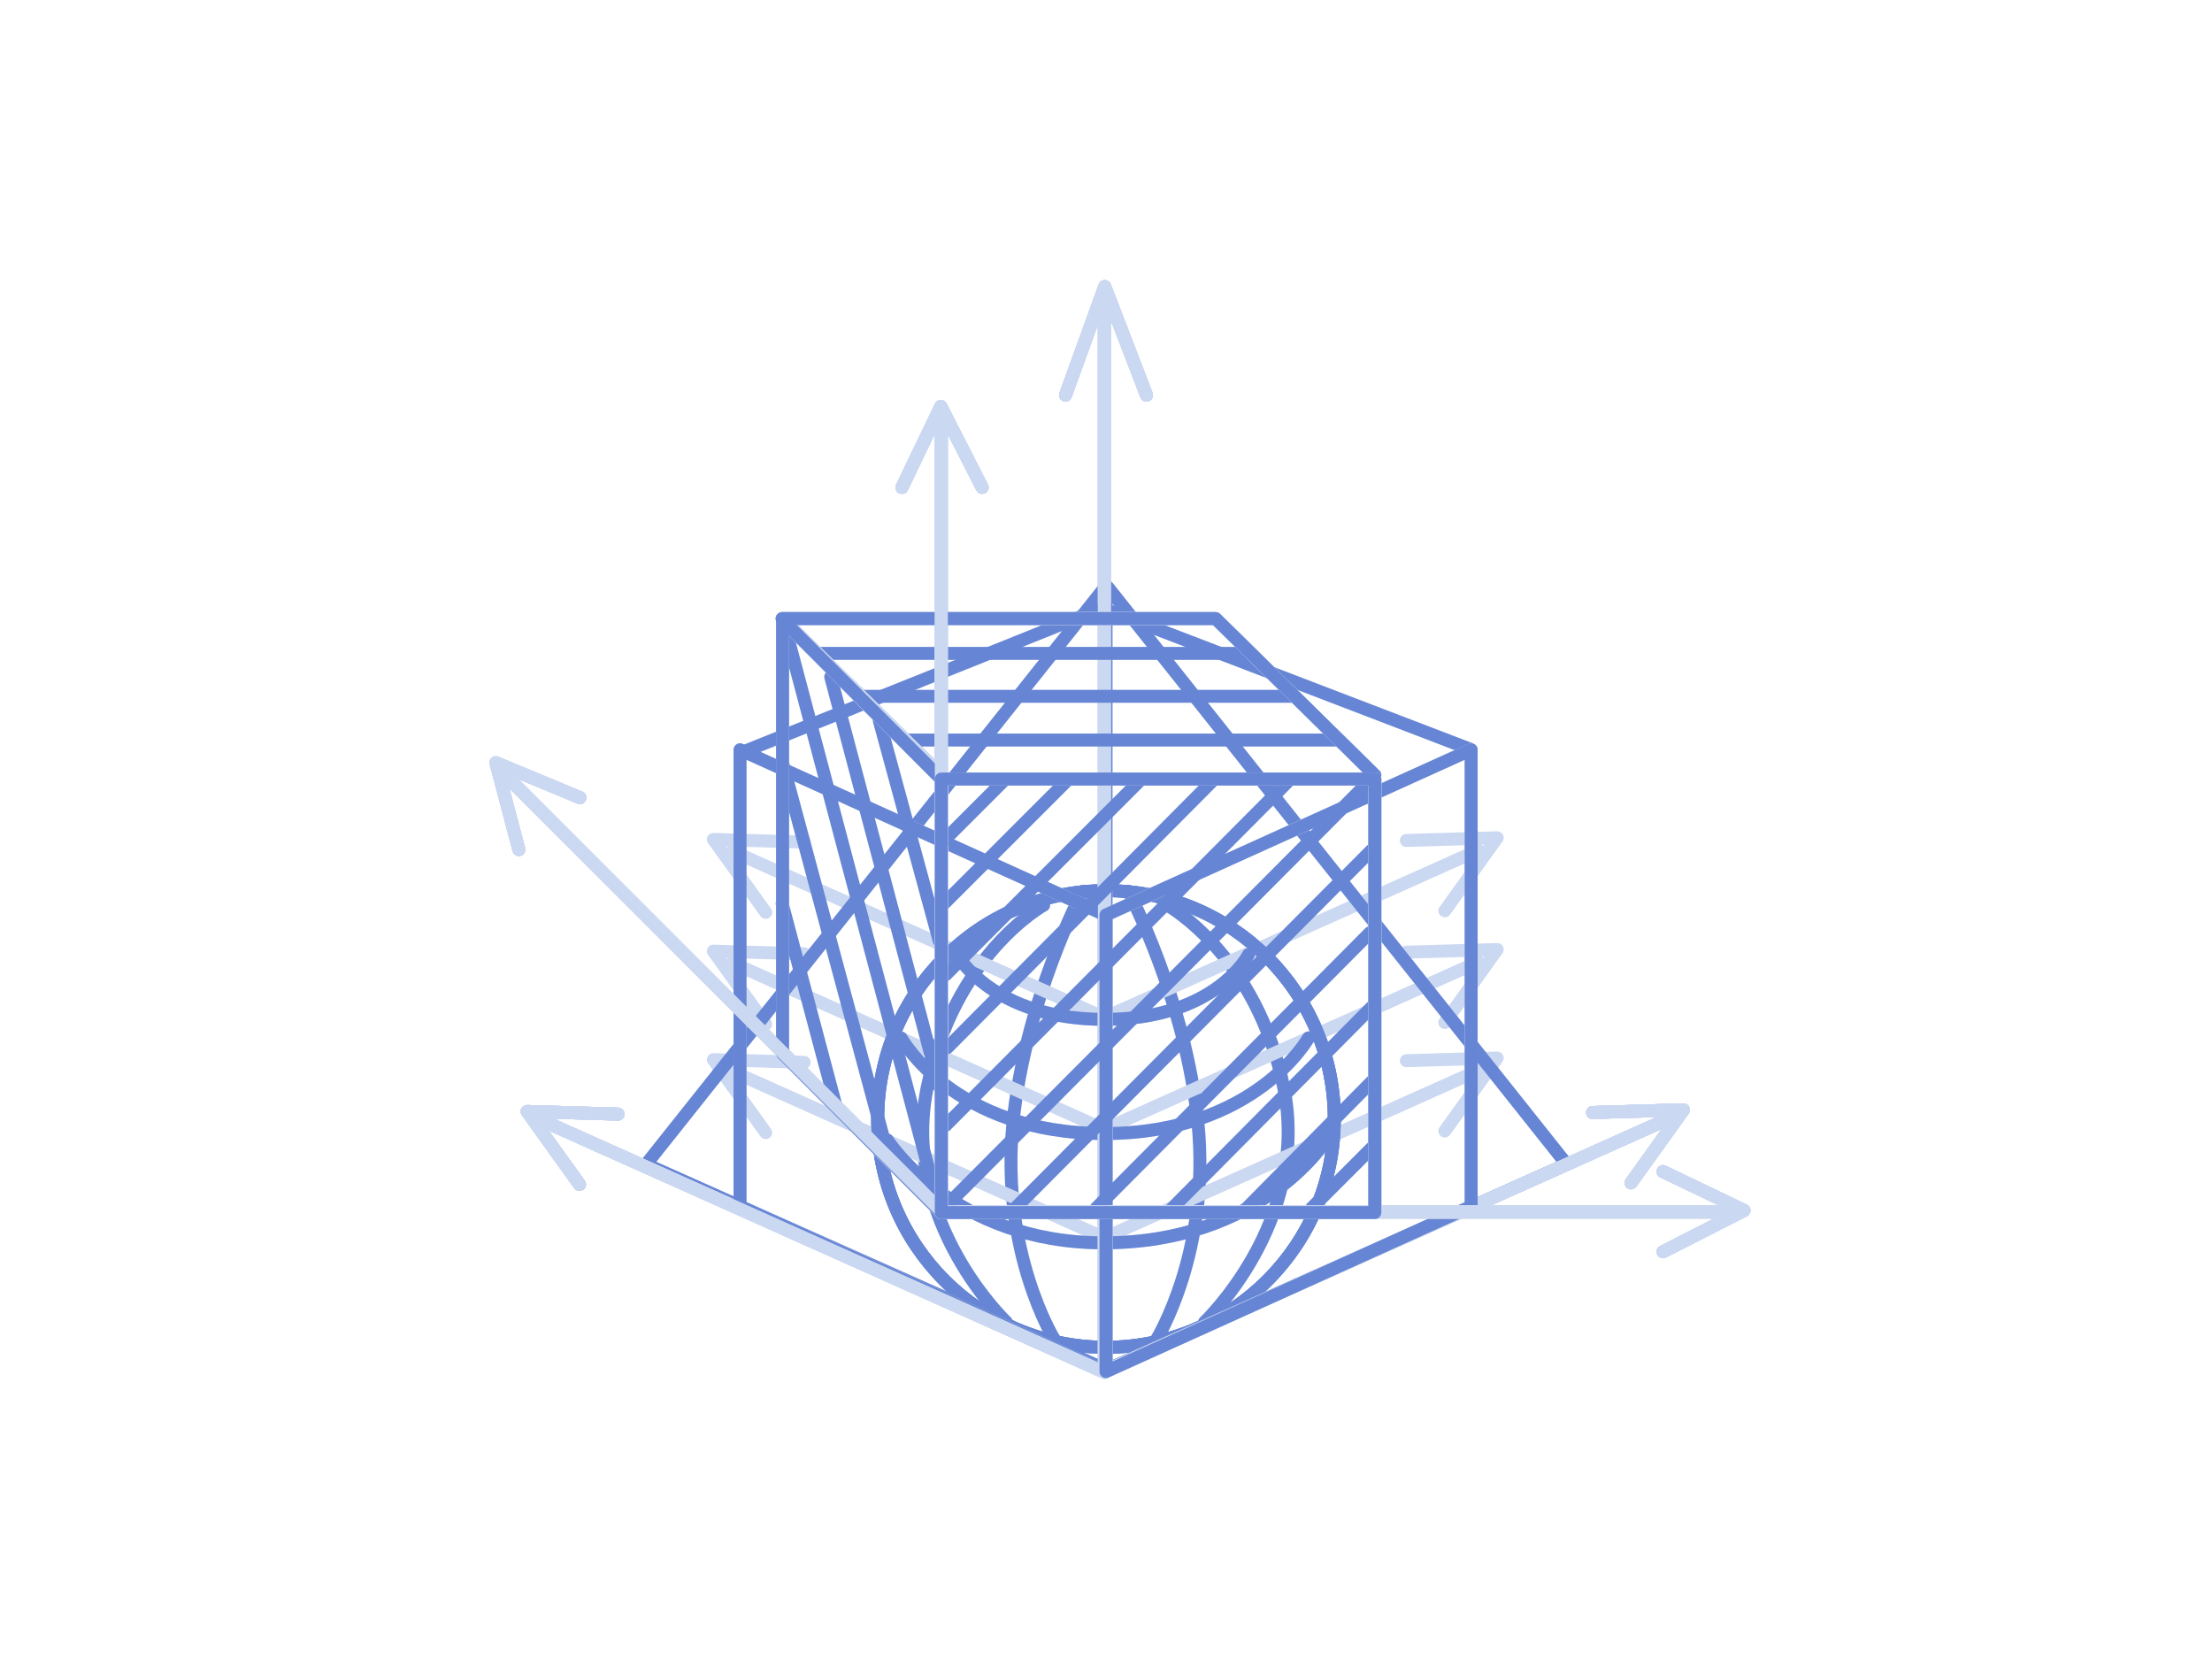
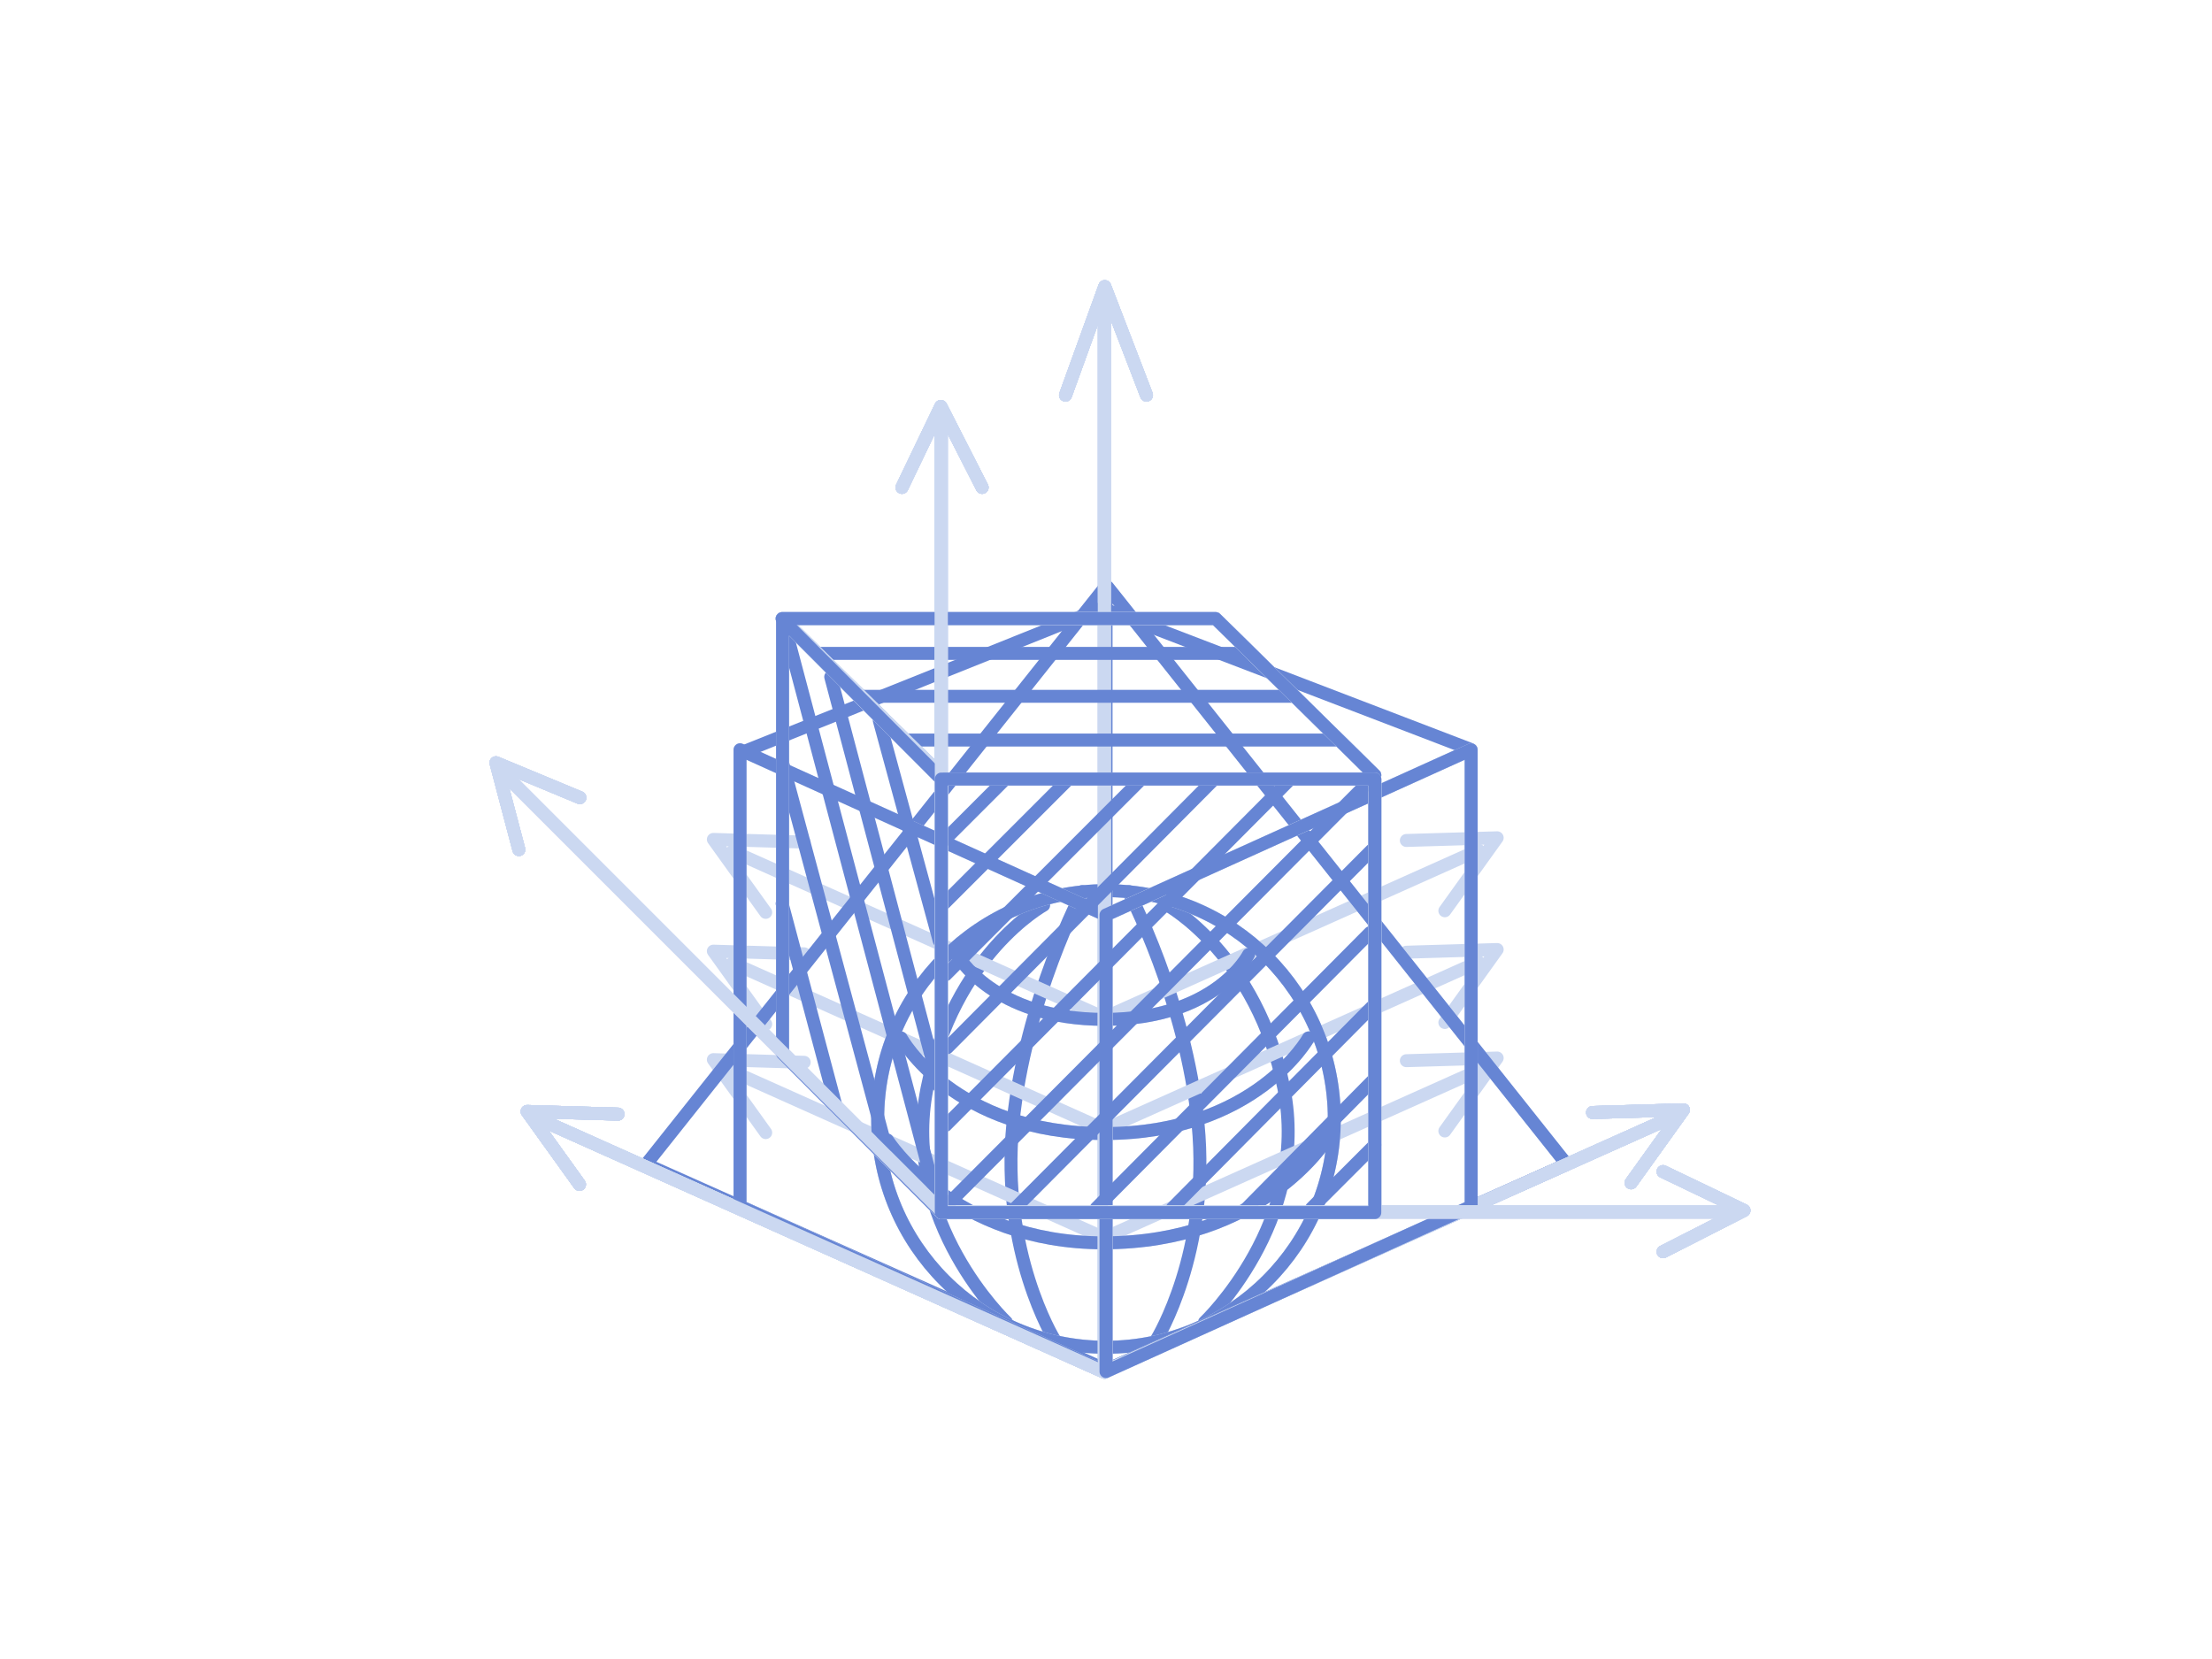
<svg xmlns="http://www.w3.org/2000/svg" width="1366" height="1024" viewBox="0 0 1366 1024" fill="none">
  <g id="3d-shapes">
    <g id="step s-multistep-brush">
      <g id="input">
        <g id="ref">
          <path id="Vector 1" d="M682 192V847" stroke="#CBD8F1" stroke-width="8" stroke-linecap="round" stroke-linejoin="round" />
          <path id="Vector 2" d="M334.878 692.005L682.101 847.435" stroke="#CBD8F1" stroke-width="8" stroke-linecap="round" stroke-linejoin="round" />
          <path id="Vector 5" d="M658 244L682.242 177L708 244" stroke="#CBD8F1" stroke-width="8" stroke-linecap="round" stroke-linejoin="round" />
          <path id="Vector 6" d="M357.853 731.434L325.529 686.365L381.632 688.02" stroke="#CBD8F1" stroke-width="8" stroke-linecap="round" stroke-linejoin="round" />
          <path id="Vector 8" d="M1030.22 691.005L683 846.435" stroke="#CBD8F1" stroke-width="8" stroke-linecap="round" stroke-linejoin="round" />
          <path id="Vector 9" d="M1007.25 730.434L1039.57 685.365L983.469 687.02" stroke="#CBD8F1" stroke-width="8" stroke-linecap="round" stroke-linejoin="round" />
        </g>
        <g id="ref2">
          <path id="d" d="M682 554V827.5" stroke="#CBD8F1" stroke-width="8" stroke-linecap="round" />
          <path id="d_2" d="M548 704C548 704 588.341 767.5 681.5 767.5C779.5 767.5 819 704 819 704" stroke="#CBD8F1" stroke-width="8" stroke-linecap="round" />
          <path id="d_3" d="M556.5 641C556.5 641 588.841 700 682 700C775.159 700 808 641 808 641" stroke="#CBD8F1" stroke-width="8" stroke-linecap="round" />
          <path id="fd" d="M591 589.5C591 589.5 612.994 629.5 682 629.5C751.006 629.5 771 589.5 771 589.5" stroke="#CBD8F1" stroke-width="8" stroke-linecap="round" />
-           <circle id="d_4" cx="683" cy="691" r="141" stroke="#6685D4" stroke-width="8" />
+           <circle id="d_4" cx="683" cy="691" r="141" stroke="#CBD8F1" stroke-width="8" />
        </g>
        <path id="draw-line rgb-template" d="M720.834 559C720.834 559 776.333 589.5 792.833 672C809.338 754.523 743.834 816.5 743.834 816.5" stroke="#6685D4" stroke-width="8" stroke-linecap="round" />
        <path id="draw-line rgb-template_2" d="M696.834 550.5C696.834 550.5 732.334 617.5 739.834 694C747.59 773.121 714.334 827 714.334 827" stroke="#6685D4" stroke-width="8" stroke-linecap="round" />
        <path id="draw-line rgb-template_3" d="M668.5 550.5C668.5 550.5 633 617.5 625.5 694C617.743 773.121 651 827 651 827" stroke="#6685D4" stroke-width="8" stroke-linecap="round" />
        <path id="draw-line rgb-template_4" d="M644.5 559C644.5 559 589 589.5 572.5 672C555.996 754.523 621.5 816.5 621.5 816.5" stroke="#6685D4" stroke-width="8" stroke-linecap="round" />
      </g>
    </g>
    <g id="step s-multistep-brush_2">
      <g id="input_2">
        <g id="ref_2">
          <path id="Vector 1_2" d="M682 192V847" stroke="#CBD8F1" stroke-width="8" stroke-linecap="round" stroke-linejoin="round" />
          <path id="Vector 2_2" d="M334.878 692.005L682.101 847.435" stroke="#CBD8F1" stroke-width="8" stroke-linecap="round" stroke-linejoin="round" />
          <path id="Vector 5_2" d="M658 244L682.242 177L708 244" stroke="#CBD8F1" stroke-width="8" stroke-linecap="round" stroke-linejoin="round" />
          <path id="Vector 6_2" d="M357.853 731.434L325.529 686.365L381.632 688.02" stroke="#CBD8F1" stroke-width="8" stroke-linecap="round" stroke-linejoin="round" />
          <path id="Vector 8_2" d="M1030.22 691.005L683 846.435" stroke="#CBD8F1" stroke-width="8" stroke-linecap="round" stroke-linejoin="round" />
          <path id="Vector 9_2" d="M1007.25 730.434L1039.57 685.365L983.469 687.02" stroke="#CBD8F1" stroke-width="8" stroke-linecap="round" stroke-linejoin="round" />
        </g>
        <g id="ref1">
          <path id="Vector 10" d="M472.853 563.434L440.529 518.365L496.632 520.02" stroke="#CBD8F1" stroke-width="8" stroke-linecap="round" stroke-linejoin="round" />
          <path id="Vector 11" d="M892.248 562.434L924.571 517.365L868.469 519.02" stroke="#CBD8F1" stroke-width="8" stroke-linecap="round" stroke-linejoin="round" />
          <path id="Vector 31" d="M472.853 699.434L440.529 654.365L496.632 656.02" stroke="#CBD8F1" stroke-width="8" stroke-linecap="round" stroke-linejoin="round" />
          <path id="Vector 32" d="M892.248 698.434L924.571 653.365L868.469 655.02" stroke="#CBD8F1" stroke-width="8" stroke-linecap="round" stroke-linejoin="round" />
          <path id="Vector 33" d="M472.853 632.434L440.529 587.365L496.632 589.02" stroke="#CBD8F1" stroke-width="8" stroke-linecap="round" stroke-linejoin="round" />
          <path id="Vector 34" d="M892.248 631.434L924.571 586.365L868.469 588.02" stroke="#CBD8F1" stroke-width="8" stroke-linecap="round" stroke-linejoin="round" />
          <path id="Vector 10_2" d="M452.344 525.662L682.374 628.633" stroke="#CBD8F1" stroke-width="8" stroke-linecap="round" stroke-linejoin="round" />
          <path id="Vector 11_2" d="M913 525L682.97 627.97" stroke="#CBD8F1" stroke-width="8" stroke-linecap="round" stroke-linejoin="round" />
          <path id="Vector 27" d="M452.344 594.662L682.374 697.633" stroke="#CBD8F1" stroke-width="8" stroke-linecap="round" stroke-linejoin="round" />
          <path id="Vector 28" d="M913 594L682.97 696.97" stroke="#CBD8F1" stroke-width="8" stroke-linecap="round" stroke-linejoin="round" />
          <path id="Vector 29" d="M452.344 661.662L682.374 764.633" stroke="#CBD8F1" stroke-width="8" stroke-linecap="round" stroke-linejoin="round" />
          <path id="Vector 30" d="M913 661L682.97 763.97" stroke="#CBD8F1" stroke-width="8" stroke-linecap="round" stroke-linejoin="round" />
        </g>
-         <circle id="d_5" cx="683" cy="691" r="141" stroke="#6685D4" stroke-width="8" />
-         <path id="d_6" d="M682 554V827.5" stroke="#6685D4" stroke-width="8" stroke-linecap="round" />
+         <circle id="d_5" cx="683" cy="691" r="141" stroke="#CBD8F1" stroke-width="8" />
+         <path id="d_6" d="M682 554V827.5" stroke="#CBD8F1" stroke-width="8" stroke-linecap="round" />
        <path id="draw-line d2 rgb-template" d="M548 704C548 704 588.341 767.5 681.5 767.5C779.5 767.5 819 704 819 704" stroke="#6685D4" stroke-width="8" stroke-linecap="round" />
        <path id="draw-line d1 rgb-template" d="M556.5 641C556.5 641 588.841 700 682 700C775.159 700 808 641 808 641" stroke="#6685D4" stroke-width="8" stroke-linecap="round" />
        <path id="draw-line rgb-template_5" d="M591 589.5C591 589.5 612.994 629.5 682 629.5C751.006 629.5 771 589.5 771 589.5" stroke="#6685D4" stroke-width="8" stroke-linecap="round" />
      </g>
    </g>
    <g id="step s-multistep-first-brush sphere">
      <g id="input_3">
        <g id="ref_3">
          <path id="Vector 1_3" d="M682 192V847" stroke="#CBD8F1" stroke-width="8" stroke-linecap="round" stroke-linejoin="round" />
          <path id="Vector 2_3" d="M334.878 692.005L682.101 847.435" stroke="#CBD8F1" stroke-width="8" stroke-linecap="round" stroke-linejoin="round" />
          <path id="Vector 5_3" d="M658 244L682.242 177L708 244" stroke="#CBD8F1" stroke-width="8" stroke-linecap="round" stroke-linejoin="round" />
          <path id="Vector 6_3" d="M357.853 731.434L325.529 686.365L381.632 688.02" stroke="#CBD8F1" stroke-width="8" stroke-linecap="round" stroke-linejoin="round" />
          <path id="Vector 8_3" d="M1030.22 691.005L683 846.435" stroke="#CBD8F1" stroke-width="8" stroke-linecap="round" stroke-linejoin="round" />
          <path id="Vector 9_3" d="M1007.25 730.434L1039.57 685.365L983.469 687.02" stroke="#CBD8F1" stroke-width="8" stroke-linecap="round" stroke-linejoin="round" />
        </g>
        <circle id="draw-line d1 rgb-template_2" cx="683" cy="691" r="141" stroke="#6685D4" stroke-width="8" />
      </g>
    </g>
    <g id="step s-multistep-brush_3">
      <g id="input_4">
        <g id="ref_4">
          <path id="Vector 1_4" d="M682 192V847" stroke="#CBD8F1" stroke-width="8" stroke-linecap="round" stroke-linejoin="round" />
          <path id="Vector 2_4" d="M334.878 692.005L682.101 847.435" stroke="#CBD8F1" stroke-width="8" stroke-linecap="round" stroke-linejoin="round" />
          <path id="Vector 5_4" d="M658 244L682.242 177L708 244" stroke="#CBD8F1" stroke-width="8" stroke-linecap="round" stroke-linejoin="round" />
          <path id="Vector 6_4" d="M357.853 731.434L325.529 686.365L381.632 688.02" stroke="#CBD8F1" stroke-width="8" stroke-linecap="round" stroke-linejoin="round" />
          <path id="Vector 8_4" d="M1030.22 691.005L683 846.435" stroke="#CBD8F1" stroke-width="8" stroke-linecap="round" stroke-linejoin="round" />
          <path id="Vector 9_4" d="M1007.25 730.434L1039.57 685.365L983.469 687.02" stroke="#CBD8F1" stroke-width="8" stroke-linecap="round" stroke-linejoin="round" />
        </g>
        <path id="d_7" d="M683 362V846L967.5 719L684 362.5" stroke="#CBD8F1" stroke-width="8" stroke-linecap="round" stroke-linejoin="round" />
-         <path id="draw-line rgb-template_6" d="M683.5 846L399 719L682.5 362.5" stroke="#6685D4" stroke-width="8" stroke-linecap="round" stroke-linejoin="round" />
+         <path id="draw-line rgb-template flip" d="M683.5 846L399 719L682.5 362.5" stroke="#6685D4" stroke-width="8" stroke-linecap="round" stroke-linejoin="round" />
      </g>
    </g>
    <g id="step s-multistep-first-brush triangle">
      <g id="input_5">
        <g id="ref_5">
          <path id="Vector 1_5" d="M682 192V847" stroke="#CBD8F1" stroke-width="8" stroke-linecap="round" stroke-linejoin="round" />
          <path id="Vector 2_5" d="M334.878 692.005L682.101 847.435" stroke="#CBD8F1" stroke-width="8" stroke-linecap="round" stroke-linejoin="round" />
          <path id="Vector 5_5" d="M658 244L682.242 177L708 244" stroke="#CBD8F1" stroke-width="8" stroke-linecap="round" stroke-linejoin="round" />
          <path id="Vector 6_5" d="M357.853 731.434L325.529 686.365L381.632 688.02" stroke="#CBD8F1" stroke-width="8" stroke-linecap="round" stroke-linejoin="round" />
          <path id="Vector 8_5" d="M1030.22 691.005L683 846.435" stroke="#CBD8F1" stroke-width="8" stroke-linecap="round" stroke-linejoin="round" />
          <path id="Vector 9_5" d="M1007.25 730.434L1039.57 685.365L983.469 687.02" stroke="#CBD8F1" stroke-width="8" stroke-linecap="round" stroke-linejoin="round" />
        </g>
-         <path id="draw-line rgb-template_7" d="M683 362V846L967.5 719L684 362.5" stroke="#6685D4" stroke-width="8" stroke-linecap="round" stroke-linejoin="round" />
+         <path id="draw-line rgb-template_6" d="M683 362V846L967.5 719L684 362.5" stroke="#6685D4" stroke-width="8" stroke-linecap="round" stroke-linejoin="round" />
      </g>
    </g>
    <g id="step s-multistep-brush_4">
      <g id="input_6">
        <g id="ref_6">
          <path id="Vector 1_6" d="M682 192V847" stroke="#CBD8F1" stroke-width="8" stroke-linecap="round" stroke-linejoin="round" />
          <path id="Vector 2_6" d="M334.878 692.005L682.101 847.435" stroke="#CBD8F1" stroke-width="8" stroke-linecap="round" stroke-linejoin="round" />
          <path id="Vector 5_6" d="M658 244L682.242 177L708 244" stroke="#CBD8F1" stroke-width="8" stroke-linecap="round" stroke-linejoin="round" />
          <path id="Vector 6_6" d="M357.853 731.434L325.529 686.365L381.632 688.02" stroke="#CBD8F1" stroke-width="8" stroke-linecap="round" stroke-linejoin="round" />
          <path id="Vector 8_6" d="M1030.22 691.005L683 846.435" stroke="#CBD8F1" stroke-width="8" stroke-linecap="round" stroke-linejoin="round" />
          <path id="Vector 9_6" d="M1007.25 730.434L1039.57 685.365L983.469 687.02" stroke="#CBD8F1" stroke-width="8" stroke-linecap="round" stroke-linejoin="round" />
        </g>
        <path id="d_8" d="M683 565L908.5 463V745L683 847V565Z" stroke="#CBD8F1" stroke-width="8" stroke-linecap="round" stroke-linejoin="round" />
        <path id="d_9" d="M682.5 565L457 463V745L682.5 847" stroke="#CBD8F1" stroke-width="8" stroke-linecap="round" stroke-linejoin="round" />
-         <path id="draw-line rgb-template_8" d="M458.5 464.5L680.5 375.5L907.5 462.5" stroke="#6685D4" stroke-width="8" stroke-linecap="round" stroke-linejoin="round" />
+         <path id="draw-line rgb-template_7" d="M458.5 464.5L680.5 375.5L907.5 462.5" stroke="#6685D4" stroke-width="8" stroke-linecap="round" stroke-linejoin="round" />
      </g>
    </g>
    <g id="step s-multistep-brush_5">
      <g id="input_7">
        <g id="ref_7">
          <path id="Vector 1_7" d="M682 192V847" stroke="#CBD8F1" stroke-width="8" stroke-linecap="round" stroke-linejoin="round" />
          <path id="Vector 2_7" d="M334.878 692.005L682.101 847.435" stroke="#CBD8F1" stroke-width="8" stroke-linecap="round" stroke-linejoin="round" />
          <path id="Vector 5_7" d="M658 244L682.242 177L708 244" stroke="#CBD8F1" stroke-width="8" stroke-linecap="round" stroke-linejoin="round" />
          <path id="Vector 6_7" d="M357.853 731.434L325.529 686.365L381.632 688.02" stroke="#CBD8F1" stroke-width="8" stroke-linecap="round" stroke-linejoin="round" />
          <path id="Vector 8_7" d="M1030.22 691.005L683 846.435" stroke="#CBD8F1" stroke-width="8" stroke-linecap="round" stroke-linejoin="round" />
          <path id="Vector 9_7" d="M1007.25 730.434L1039.57 685.365L983.469 687.02" stroke="#CBD8F1" stroke-width="8" stroke-linecap="round" stroke-linejoin="round" />
        </g>
        <path id="d_10" d="M683 565L908.5 463V745L683 847V565Z" stroke="#CBD8F1" stroke-width="8" stroke-linecap="round" stroke-linejoin="round" />
-         <path id="draw-line rgb-template_9" d="M682.5 565L457 463V745L682.5 847" stroke="#6685D4" stroke-width="8" stroke-linecap="round" stroke-linejoin="round" />
+         <path id="draw-line rgb-template_8" d="M682.5 565L457 463V745L682.5 847" stroke="#6685D4" stroke-width="8" stroke-linecap="round" stroke-linejoin="round" />
      </g>
    </g>
    <g id="step s-multistep-first-brush diag-cube">
      <g id="input_8">
        <g id="ref_8">
          <path id="Vector 1_8" d="M682 192V847" stroke="#CBD8F1" stroke-width="8" stroke-linecap="round" stroke-linejoin="round" />
          <path id="Vector 2_8" d="M334.878 692.005L682.101 847.435" stroke="#CBD8F1" stroke-width="8" stroke-linecap="round" stroke-linejoin="round" />
          <path id="Vector 5_8" d="M658 244L682.242 177L708 244" stroke="#CBD8F1" stroke-width="8" stroke-linecap="round" stroke-linejoin="round" />
          <path id="Vector 6_8" d="M357.853 731.434L325.529 686.365L381.632 688.02" stroke="#CBD8F1" stroke-width="8" stroke-linecap="round" stroke-linejoin="round" />
          <path id="Vector 8_8" d="M1030.22 691.005L683 846.435" stroke="#CBD8F1" stroke-width="8" stroke-linecap="round" stroke-linejoin="round" />
          <path id="Vector 9_8" d="M1007.25 730.434L1039.57 685.365L983.469 687.02" stroke="#CBD8F1" stroke-width="8" stroke-linecap="round" stroke-linejoin="round" />
        </g>
-         <path id="draw-line rgb-template_10" d="M683 565L908.5 463V745L683 847V565Z" stroke="#6685D4" stroke-width="8" stroke-linecap="round" stroke-linejoin="round" />
+         <path id="draw-line rgb-template_9" d="M683 565L908.5 463V745L683 847V565Z" stroke="#6685D4" stroke-width="8" stroke-linecap="round" stroke-linejoin="round" />
      </g>
    </g>
    <g id="step s-multistep-brush_6">
      <g id="input_9">
        <g id="ref_9">
          <path id="Vector 1_9" d="M581.275 262.5V748.5" stroke="#CBD8F1" stroke-width="8" stroke-linecap="round" stroke-linejoin="round" />
          <path id="Vector 2_9" d="M313 479.631L582 748.631" stroke="#CBD8F1" stroke-width="8" stroke-linecap="round" stroke-linejoin="round" />
          <path id="Vector 4" d="M1067.78 748.5L581.775 748.5" stroke="#CBD8F1" stroke-width="8" stroke-linecap="round" stroke-linejoin="round" />
          <path id="Vector 5_9" d="M557 301L581 251L606.5 301" stroke="#CBD8F1" stroke-width="8" stroke-linecap="round" stroke-linejoin="round" />
          <path id="Vector 6_9" d="M320.409 524.659L306.276 471.028L358.103 492.575" stroke="#CBD8F1" stroke-width="8" stroke-linecap="round" stroke-linejoin="round" />
          <path id="Vector 7" d="M1027 723.5L1077 747.5L1027 773" stroke="#CBD8F1" stroke-width="8" stroke-linecap="round" stroke-linejoin="round" />
        </g>
        <g id="ref_10">
          <path id="Ð²" d="M849 748.799V481.092H581.293V748.799H847.801" stroke="#6685D4" stroke-width="8" stroke-linecap="round" stroke-linejoin="round" />
          <path id="Ð²_2" d="M581.293 481.092L483.266 382.799V650.507L581.293 748.799" stroke="#6685D4" stroke-width="8" stroke-linecap="round" stroke-linejoin="round" />
          <path id="Ð²_3" d="M849 478.694L750.707 382H483L581.293 478.694" stroke="#6685D4" stroke-width="8" stroke-linecap="round" stroke-linejoin="round" />
        </g>
        <path id="d_11" d="M849 748.799V481.092H581.293V748.799H847.801" stroke="#CBD8F1" stroke-width="8" stroke-linecap="round" stroke-linejoin="round" />
        <path id="d_12" d="M581.293 481.092L483.266 382.799V650.507L581.293 748.799" stroke="#CBD8F1" stroke-width="8" stroke-linecap="round" stroke-linejoin="round" />
        <path id="d_13" d="M849 478.694L750.707 382H483L581.293 478.694" stroke="#CBD8F1" stroke-width="8" stroke-linecap="round" stroke-linejoin="round" />
-         <path id="draw-line rgb-template_11" d="M505 403.5H772" stroke="#6685D4" stroke-width="8" stroke-linecap="round" />
-         <path id="draw-line rgb-template_12" d="M532 430H799" stroke="#6685D4" stroke-width="8" stroke-linecap="round" />
-         <path id="draw-line rgb-template_13" d="M559 457H826" stroke="#6685D4" stroke-width="8" stroke-linecap="round" />
+         <path id="draw-line rgb-template_10" d="M505 403.5H772" stroke="#6685D4" stroke-width="8" stroke-linecap="round" />
+         <path id="draw-line rgb-template_11" d="M532 430H799" stroke="#6685D4" stroke-width="8" stroke-linecap="round" />
+         <path id="draw-line rgb-template_12" d="M559 457H826" stroke="#6685D4" stroke-width="8" stroke-linecap="round" />
      </g>
    </g>
    <g id="step s-multistep-brush_7">
      <g id="input_10">
        <g id="ref_11">
          <path id="Vector 1_10" d="M581.275 262.5V748.5" stroke="#CBD8F1" stroke-width="8" stroke-linecap="round" stroke-linejoin="round" />
          <path id="Vector 2_10" d="M313 479.631L582 748.631" stroke="#CBD8F1" stroke-width="8" stroke-linecap="round" stroke-linejoin="round" />
          <path id="Vector 4_2" d="M1067.78 748.5L581.775 748.5" stroke="#CBD8F1" stroke-width="8" stroke-linecap="round" stroke-linejoin="round" />
          <path id="Vector 5_10" d="M557 301L581 251L606.5 301" stroke="#CBD8F1" stroke-width="8" stroke-linecap="round" stroke-linejoin="round" />
          <path id="Vector 6_10" d="M320.409 524.659L306.276 471.028L358.103 492.575" stroke="#CBD8F1" stroke-width="8" stroke-linecap="round" stroke-linejoin="round" />
          <path id="Vector 7_2" d="M1027 723.5L1077 747.5L1027 773" stroke="#CBD8F1" stroke-width="8" stroke-linecap="round" stroke-linejoin="round" />
        </g>
        <path id="d_14" d="M849 748.799V481.092H581.293V748.799H847.801" stroke="#CBD8F1" stroke-width="8" stroke-linecap="round" stroke-linejoin="round" />
        <path id="d_15" d="M581.293 481.092L483.266 382.799V650.507L581.293 748.799" stroke="#CBD8F1" stroke-width="8" stroke-linecap="round" stroke-linejoin="round" />
        <path id="d_16" d="M849 478.694L750.707 382H483L581.293 478.694" stroke="#CBD8F1" stroke-width="8" stroke-linecap="round" stroke-linejoin="round" />
        <g id="f rgb-template">
          <path id="draw-line" d="M580 746.5L484.5 386" stroke="#6685D4" stroke-width="8" stroke-linecap="round" />
          <path id="draw-line_2" d="M580 671L513 418" stroke="#6685D4" stroke-width="8" stroke-linecap="round" />
          <path id="draw-line_3" d="M580 581L543 445" stroke="#6685D4" stroke-width="8" stroke-linecap="round" />
          <path id="draw-line_4" d="M547 708L483 470" stroke="#6685D4" stroke-width="8" stroke-linecap="round" />
          <path id="draw-line_5" d="M516 682L483 558" stroke="#6685D4" stroke-width="8" stroke-linecap="round" />
        </g>
      </g>
    </g>
    <g id="step s-multistep-brush_8">
      <g id="input_11">
        <g id="ref_12">
          <path id="Vector 1_11" d="M581.275 262.5V748.5" stroke="#CBD8F1" stroke-width="8" stroke-linecap="round" stroke-linejoin="round" />
          <path id="Vector 2_11" d="M313 479.631L582 748.631" stroke="#CBD8F1" stroke-width="8" stroke-linecap="round" stroke-linejoin="round" />
          <path id="Vector 4_3" d="M1067.78 748.5L581.775 748.5" stroke="#CBD8F1" stroke-width="8" stroke-linecap="round" stroke-linejoin="round" />
          <path id="Vector 5_11" d="M557 301L581 251L606.5 301" stroke="#CBD8F1" stroke-width="8" stroke-linecap="round" stroke-linejoin="round" />
          <path id="Vector 6_11" d="M320.409 524.659L306.276 471.028L358.103 492.575" stroke="#CBD8F1" stroke-width="8" stroke-linecap="round" stroke-linejoin="round" />
          <path id="Vector 7_3" d="M1027 723.5L1077 747.5L1027 773" stroke="#CBD8F1" stroke-width="8" stroke-linecap="round" stroke-linejoin="round" />
        </g>
        <path id="d_17" d="M849 748.799V481.092H581.293V748.799H847.801" stroke="#CBD8F1" stroke-width="8" stroke-linecap="round" stroke-linejoin="round" />
        <path id="d_18" d="M581.293 481.092L483.266 382.799V650.507L581.293 748.799" stroke="#CBD8F1" stroke-width="8" stroke-linecap="round" stroke-linejoin="round" />
        <path id="d_19" d="M849 478.694L750.707 382H483L581.293 478.694" stroke="#CBD8F1" stroke-width="8" stroke-linecap="round" stroke-linejoin="round" />
        <g id="f rgb-template_2">
          <path id="draw-line_6" d="M583 746L846 482" stroke="#6685D4" stroke-width="8" stroke-linecap="round" />
          <path id="draw-line_7" d="M627 746L847 525" stroke="#6685D4" stroke-width="8" stroke-linecap="round" />
          <path id="draw-line_8" d="M677 746L846 576" stroke="#6685D4" stroke-width="8" stroke-linecap="round" />
          <path id="draw-line_9" d="M724 746L847 622" stroke="#6685D4" stroke-width="8" stroke-linecap="round" />
          <path id="draw-line_10" d="M770 746L848 667" stroke="#6685D4" stroke-width="8" stroke-linecap="round" />
          <path id="draw-line_11" d="M810 746L849 707" stroke="#6685D4" stroke-width="8" stroke-linecap="round" />
          <path id="draw-line_12" d="M796 482L584 695" stroke="#6685D4" stroke-width="8" stroke-linecap="round" />
          <path id="draw-line_13" d="M749 482L585 647" stroke="#6685D4" stroke-width="8" stroke-linecap="round" />
          <path id="draw-line_14" d="M704 482L584 602" stroke="#6685D4" stroke-width="8" stroke-linecap="round" />
          <path id="draw-line_15" d="M659 482L583 558" stroke="#6685D4" stroke-width="8" stroke-linecap="round" />
          <path id="draw-line_16" d="M620 482L582 520" stroke="#6685D4" stroke-width="8" stroke-linecap="round" />
        </g>
      </g>
    </g>
    <g id="step s-multistep-brush_9">
      <g id="input_12">
        <g id="ref_13">
          <path id="Vector 1_12" d="M581.275 262.5V748.5" stroke="#CBD8F1" stroke-width="8" stroke-linecap="round" stroke-linejoin="round" />
          <path id="Vector 2_12" d="M313 479.631L582 748.631" stroke="#CBD8F1" stroke-width="8" stroke-linecap="round" stroke-linejoin="round" />
          <path id="Vector 4_4" d="M1067.78 748.5L581.775 748.5" stroke="#CBD8F1" stroke-width="8" stroke-linecap="round" stroke-linejoin="round" />
          <path id="Vector 5_12" d="M557 301L581 251L606.5 301" stroke="#CBD8F1" stroke-width="8" stroke-linecap="round" stroke-linejoin="round" />
          <path id="Vector 6_12" d="M320.409 524.659L306.276 471.028L358.103 492.575" stroke="#CBD8F1" stroke-width="8" stroke-linecap="round" stroke-linejoin="round" />
          <path id="Vector 7_4" d="M1027 723.5L1077 747.5L1027 773" stroke="#CBD8F1" stroke-width="8" stroke-linecap="round" stroke-linejoin="round" />
        </g>
        <path id="d_20" d="M849 748.799V481.092H581.293V748.799H847.801" stroke="#CBD8F1" stroke-width="8" stroke-linecap="round" stroke-linejoin="round" />
        <path id="d_21" d="M581.293 481.092L483.266 382.799V650.507L581.293 748.799" stroke="#CBD8F1" stroke-width="8" stroke-linecap="round" stroke-linejoin="round" />
-         <path id="draw-line rgb-template_14" d="M483 382H750.707L849 478.694" stroke="#6685D4" stroke-width="8" stroke-linecap="round" stroke-linejoin="round" />
+         <path id="draw-line rgb-template_13" d="M483 382H750.707L849 478.694" stroke="#6685D4" stroke-width="8" stroke-linecap="round" stroke-linejoin="round" />
      </g>
    </g>
    <g id="step s-multistep-brush_10">
      <g id="input_13">
        <g id="ref_14">
          <path id="Vector 1_13" d="M581.275 262.5V748.5" stroke="#CBD8F1" stroke-width="8" stroke-linecap="round" stroke-linejoin="round" />
          <path id="Vector 2_13" d="M313 479.631L582 748.631" stroke="#CBD8F1" stroke-width="8" stroke-linecap="round" stroke-linejoin="round" />
          <path id="Vector 4_5" d="M1067.78 748.5L581.775 748.5" stroke="#CBD8F1" stroke-width="8" stroke-linecap="round" stroke-linejoin="round" />
          <path id="Vector 5_13" d="M557 301L581 251L606.5 301" stroke="#CBD8F1" stroke-width="8" stroke-linecap="round" stroke-linejoin="round" />
          <path id="Vector 6_13" d="M320.409 524.659L306.276 471.028L358.103 492.575" stroke="#CBD8F1" stroke-width="8" stroke-linecap="round" stroke-linejoin="round" />
          <path id="Vector 7_5" d="M1027 723.5L1077 747.5L1027 773" stroke="#CBD8F1" stroke-width="8" stroke-linecap="round" stroke-linejoin="round" />
        </g>
        <path id="d_22" d="M849 748.799V481.092H581.293V748.799H847.801" stroke="#CBD8F1" stroke-width="8" stroke-linecap="round" stroke-linejoin="round" />
-         <path id="draw-line rgb-template_15" d="M581.293 481.092L483.266 382.799V650.507L581.293 748.799" stroke="#6685D4" stroke-width="8" stroke-linecap="round" stroke-linejoin="round" />
+         <path id="draw-line rgb-template_14" d="M581.293 481.092L483.266 382.799V650.507L581.293 748.799" stroke="#6685D4" stroke-width="8" stroke-linecap="round" stroke-linejoin="round" />
      </g>
    </g>
    <g id="step s-multistep-first-brush">
      <g id="input ">
        <g id="ref_15">
          <path id="Vector 1_14" d="M581.275 262.5V748.5" stroke="#CBD8F1" stroke-width="8" stroke-linecap="round" stroke-linejoin="round" />
          <path id="Vector 2_14" d="M313 479.631L582 748.631" stroke="#CBD8F1" stroke-width="8" stroke-linecap="round" stroke-linejoin="round" />
          <path id="Vector 4_6" d="M1067.78 748.5L581.775 748.5" stroke="#CBD8F1" stroke-width="8" stroke-linecap="round" stroke-linejoin="round" />
          <path id="Vector 5_14" d="M557 301L581 251L606.5 301" stroke="#CBD8F1" stroke-width="8" stroke-linecap="round" stroke-linejoin="round" />
          <path id="Vector 6_14" d="M320.409 524.659L306.276 471.028L358.103 492.575" stroke="#CBD8F1" stroke-width="8" stroke-linecap="round" stroke-linejoin="round" />
          <path id="Vector 7_6" d="M1027 723.5L1077 747.5L1027 773" stroke="#CBD8F1" stroke-width="8" stroke-linecap="round" stroke-linejoin="round" />
        </g>
        <path id="draw-line flip rgb-template" d="M581.293 481.092L581.293 748.799L849 748.799L849 481.092L582.491 481.092" stroke="#6685D4" stroke-width="8" stroke-linecap="round" stroke-linejoin="round" />
      </g>
    </g>
  </g>
</svg>
